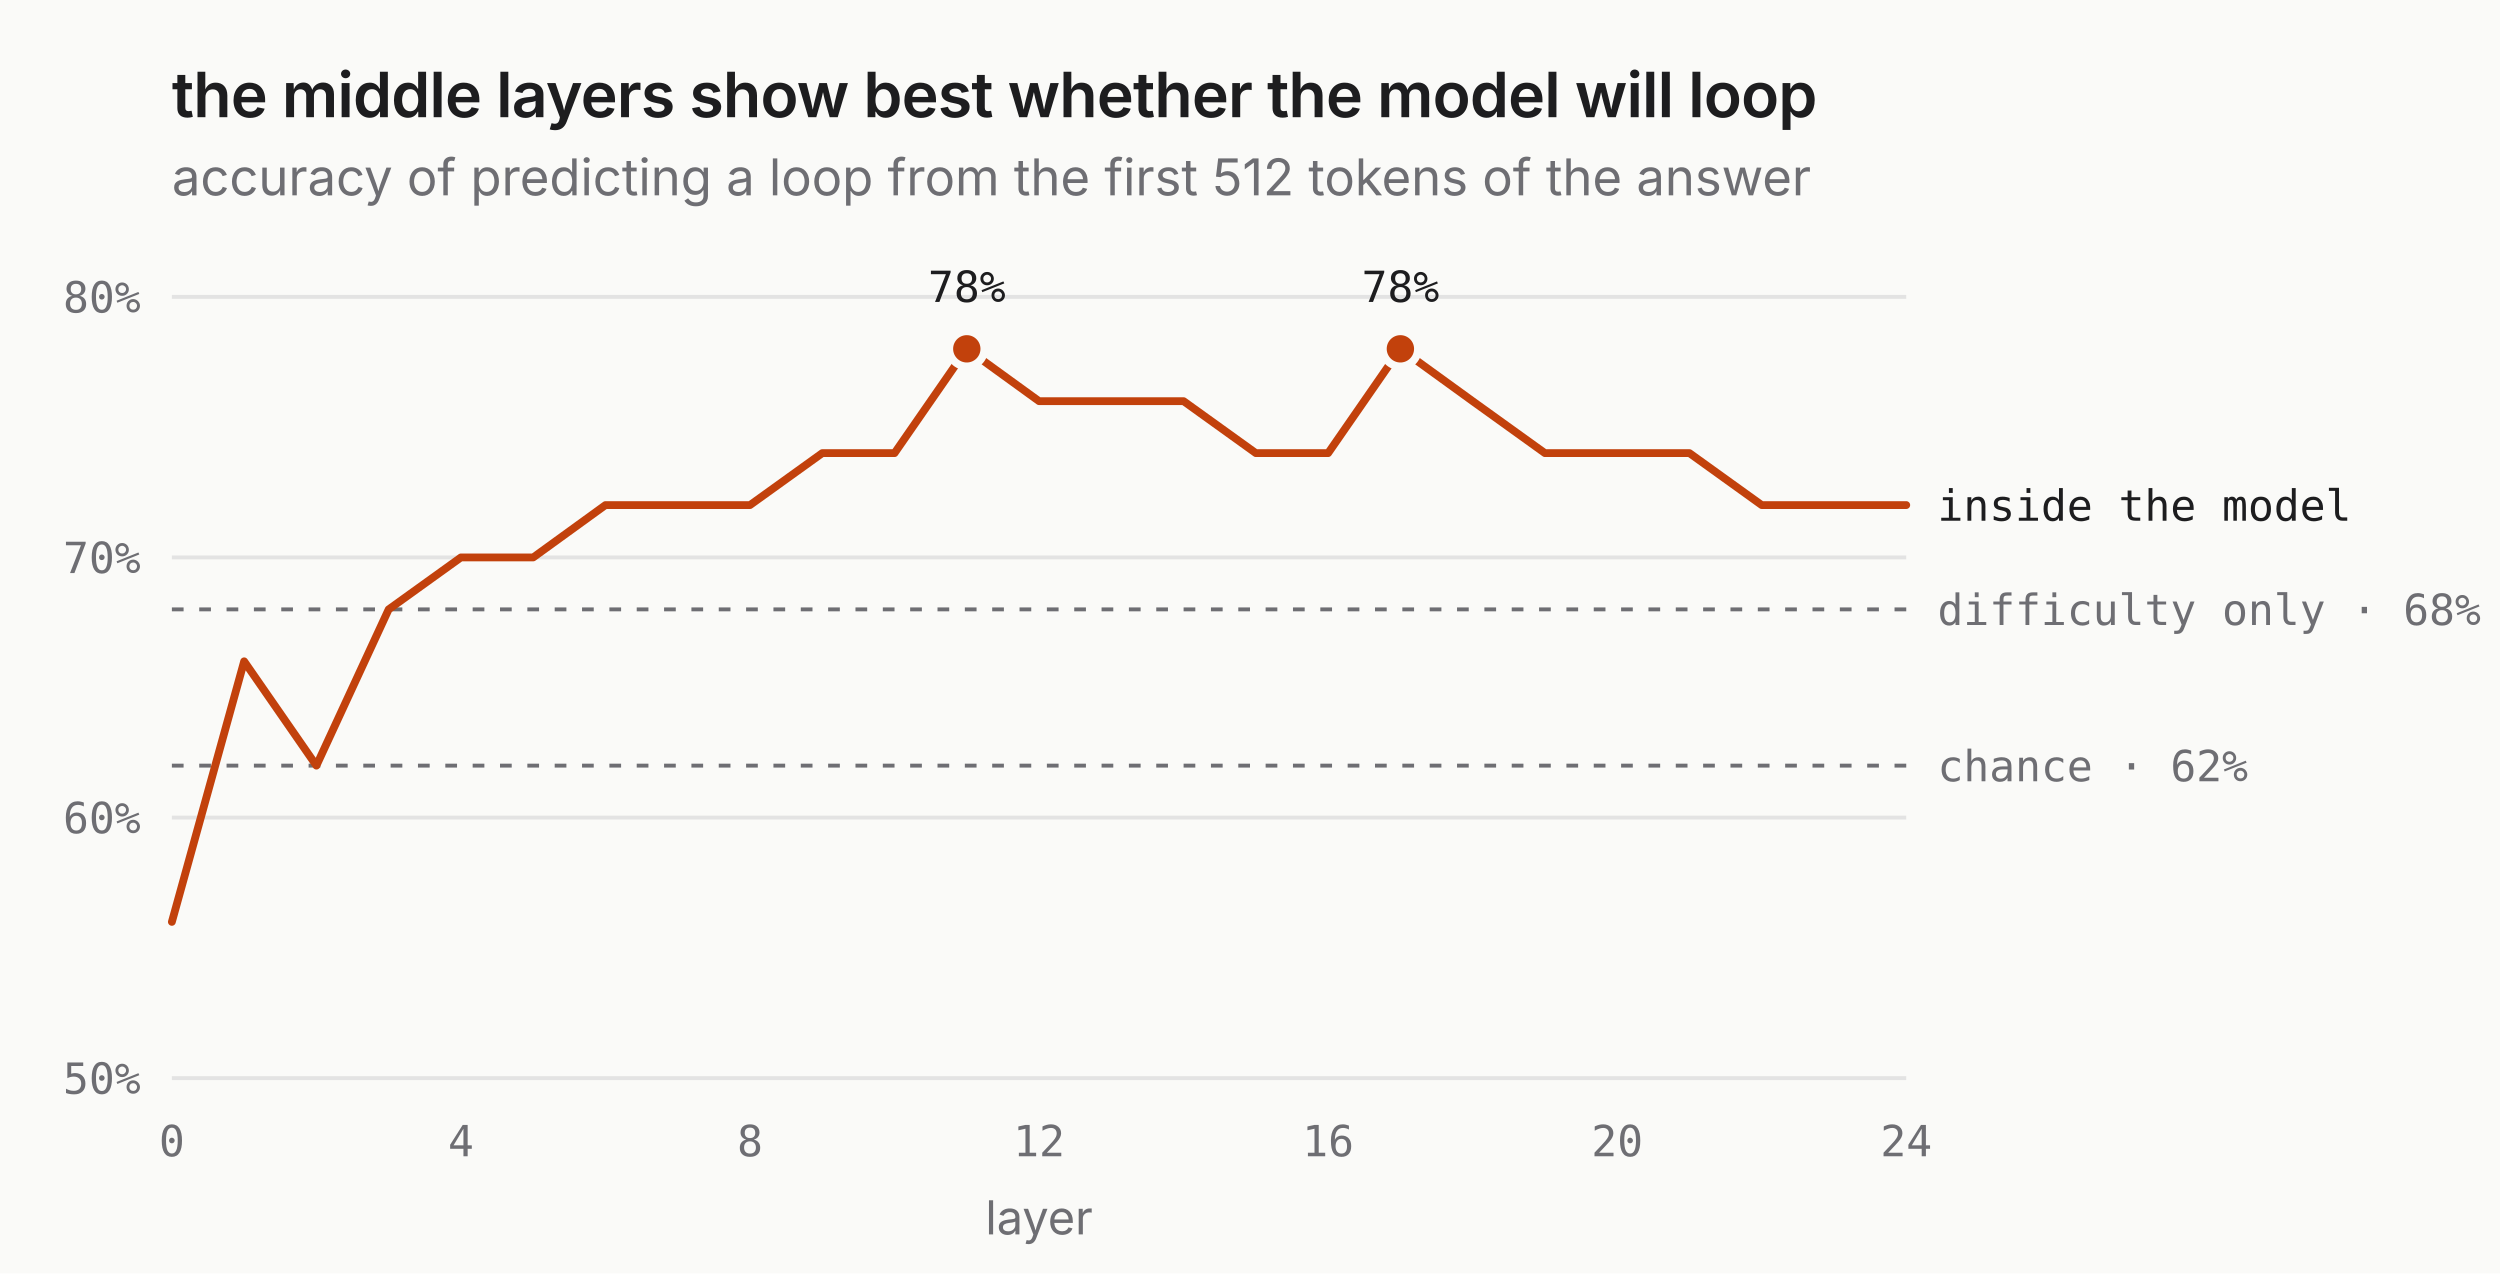
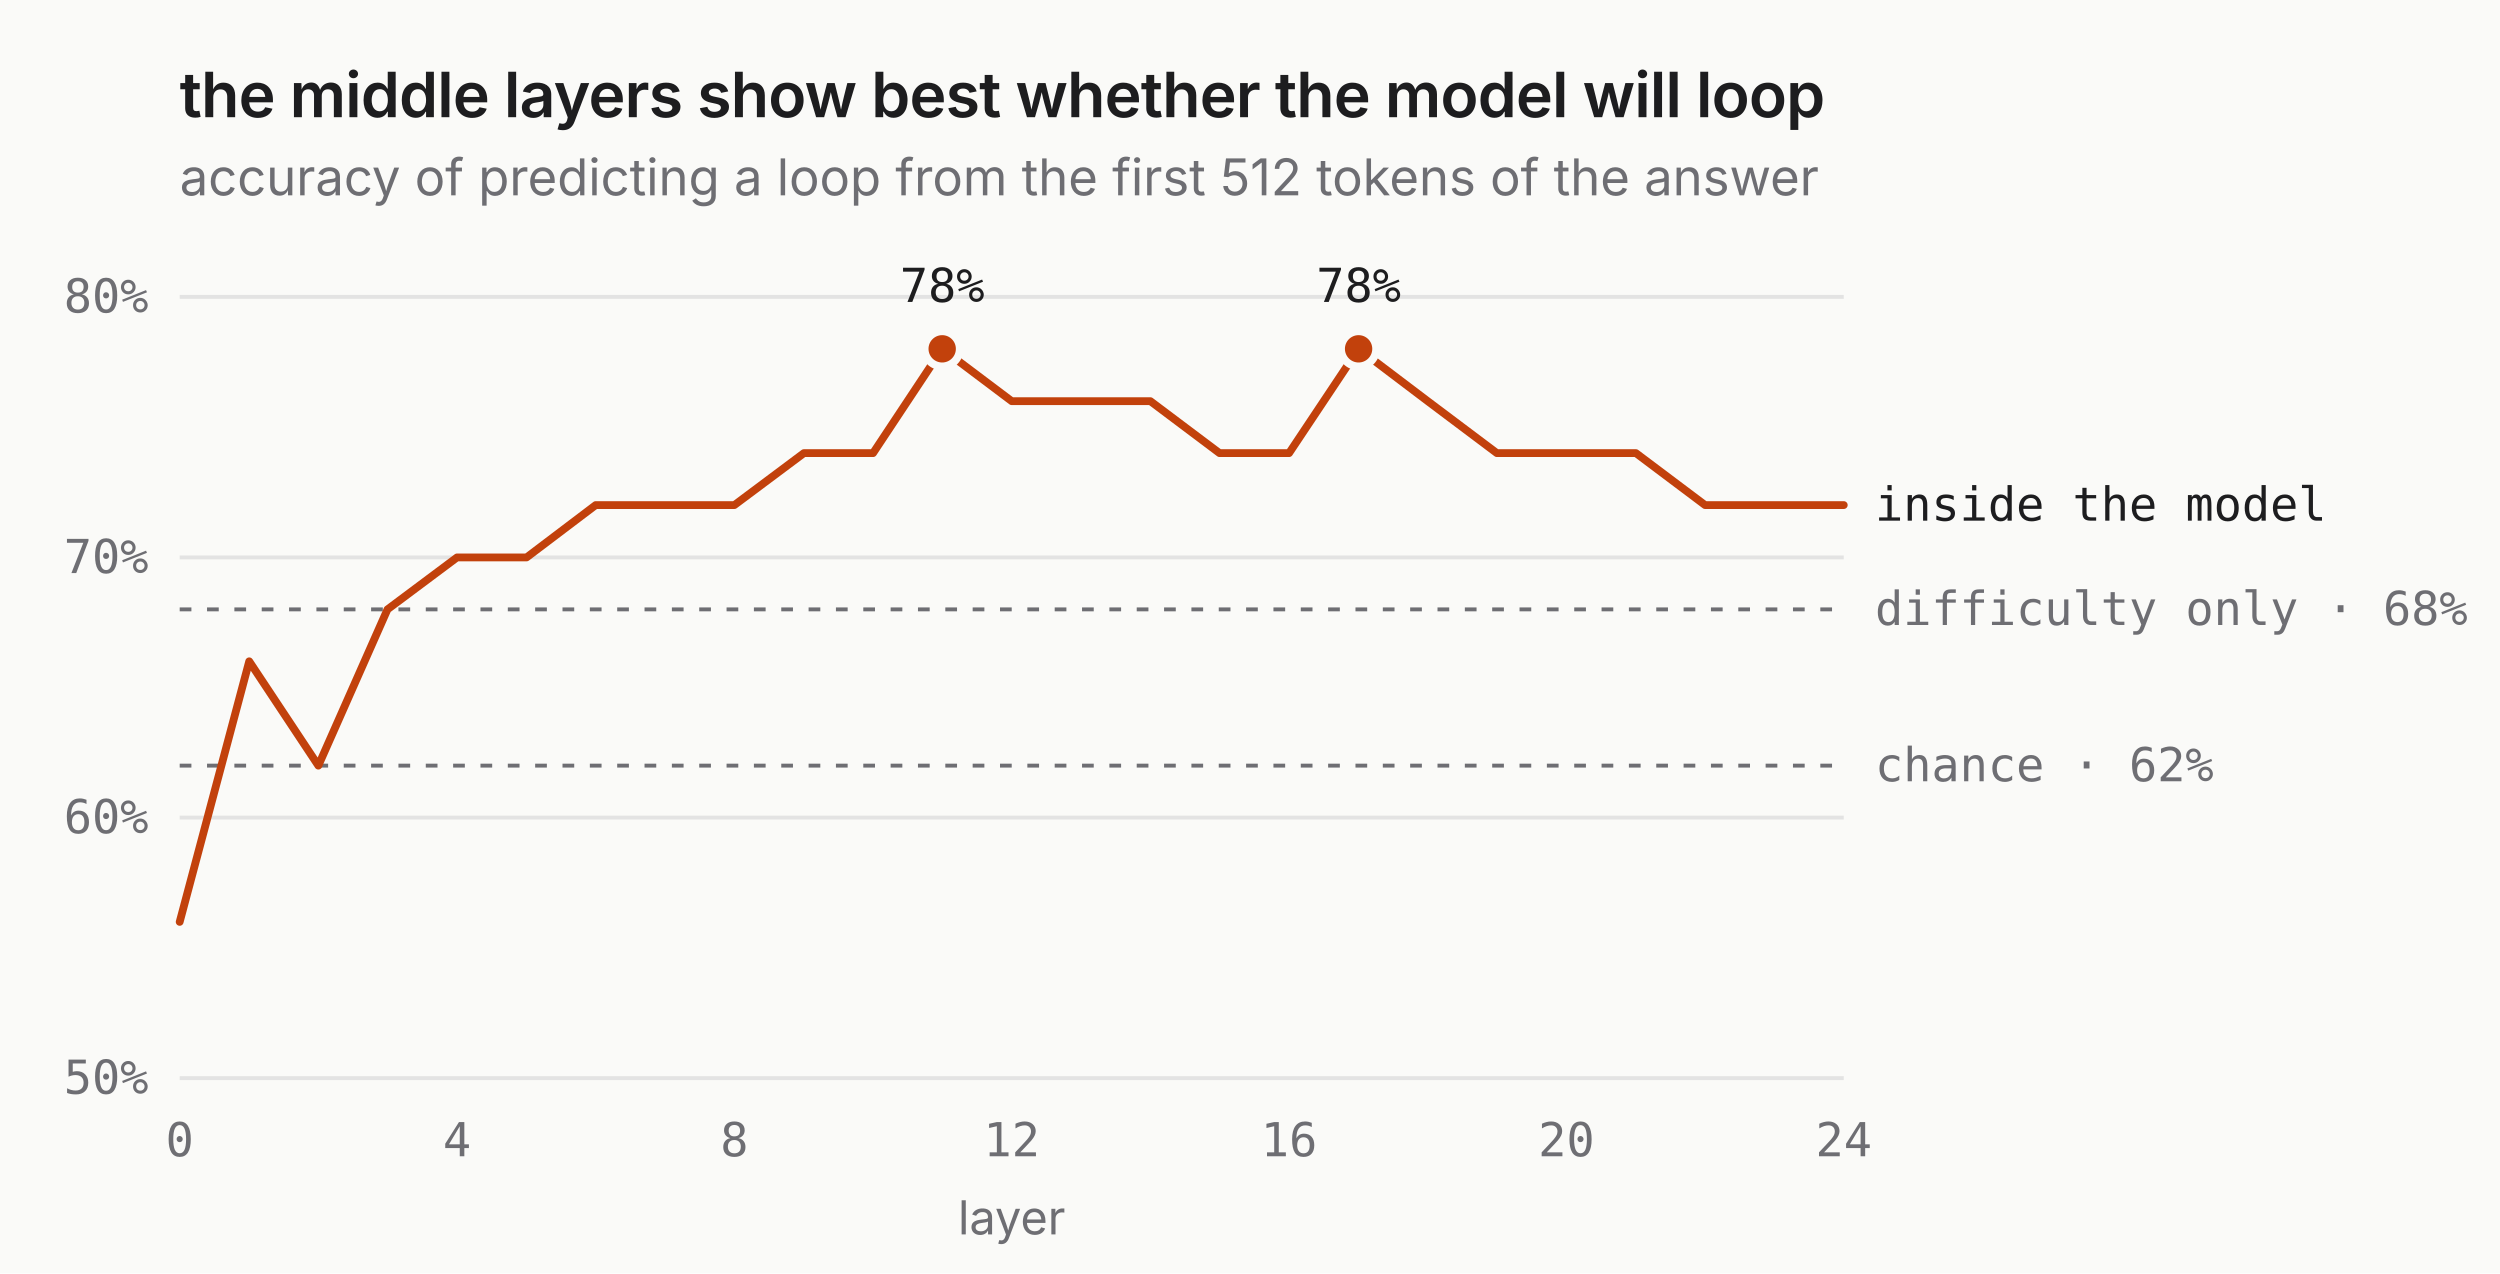
<svg xmlns="http://www.w3.org/2000/svg" viewBox="0 0 640 326" width="640" height="326" role="img" aria-label="the middle layers show best whether the model will loop">
  <rect width="640" height="326" fill="var(--bg, #fafaf8)" />
-   <text x="44" y="30" font-family="Geist, system-ui, -apple-system, 'Segoe UI', sans-serif" font-size="16" font-weight="600" fill="var(--ink, #1d1d1f)" letter-spacing="-0.2">the middle layers show best whether the model will loop</text>
-   <text x="44" y="50" font-family="Geist, system-ui, -apple-system, 'Segoe UI', sans-serif" font-size="13" fill="var(--grey, #6e6e73)">accuracy of predicting a loop from the first 512 tokens of the answer</text>
-   <line x1="44" x2="488" y1="276.0" y2="276.0" stroke="var(--hair, rgba(29,29,31,0.10))" />
-   <text x="36" y="280.0" text-anchor="end" font-family="'Geist Mono', ui-monospace, 'SF Mono', Consolas, monospace" font-size="11" fill="var(--grey, #6e6e73)">50%</text>
-   <line x1="44" x2="488" y1="209.3" y2="209.3" stroke="var(--hair, rgba(29,29,31,0.10))" />
-   <text x="36" y="213.3" text-anchor="end" font-family="'Geist Mono', ui-monospace, 'SF Mono', Consolas, monospace" font-size="11" fill="var(--grey, #6e6e73)">60%</text>
-   <line x1="44" x2="488" y1="142.7" y2="142.7" stroke="var(--hair, rgba(29,29,31,0.10))" />
-   <text x="36" y="146.7" text-anchor="end" font-family="'Geist Mono', ui-monospace, 'SF Mono', Consolas, monospace" font-size="11" fill="var(--grey, #6e6e73)">70%</text>
-   <line x1="44" x2="488" y1="76.0" y2="76.0" stroke="var(--hair, rgba(29,29,31,0.10))" />
-   <text x="36" y="80.0" text-anchor="end" font-family="'Geist Mono', ui-monospace, 'SF Mono', Consolas, monospace" font-size="11" fill="var(--grey, #6e6e73)">80%</text>
-   <text x="44.0" y="296" text-anchor="middle" font-family="'Geist Mono', ui-monospace, 'SF Mono', Consolas, monospace" font-size="11" fill="var(--grey, #6e6e73)">0</text>
-   <text x="118.0" y="296" text-anchor="middle" font-family="'Geist Mono', ui-monospace, 'SF Mono', Consolas, monospace" font-size="11" fill="var(--grey, #6e6e73)">4</text>
-   <text x="192.0" y="296" text-anchor="middle" font-family="'Geist Mono', ui-monospace, 'SF Mono', Consolas, monospace" font-size="11" fill="var(--grey, #6e6e73)">8</text>
-   <text x="266.0" y="296" text-anchor="middle" font-family="'Geist Mono', ui-monospace, 'SF Mono', Consolas, monospace" font-size="11" fill="var(--grey, #6e6e73)">12</text>
-   <text x="340.0" y="296" text-anchor="middle" font-family="'Geist Mono', ui-monospace, 'SF Mono', Consolas, monospace" font-size="11" fill="var(--grey, #6e6e73)">16</text>
-   <text x="414.0" y="296" text-anchor="middle" font-family="'Geist Mono', ui-monospace, 'SF Mono', Consolas, monospace" font-size="11" fill="var(--grey, #6e6e73)">20</text>
-   <text x="488.0" y="296" text-anchor="middle" font-family="'Geist Mono', ui-monospace, 'SF Mono', Consolas, monospace" font-size="11" fill="var(--grey, #6e6e73)">24</text>
-   <text x="266.0" y="316" text-anchor="middle" font-family="Geist, system-ui, -apple-system, 'Segoe UI', sans-serif" font-size="12" fill="var(--grey, #6e6e73)">layer</text>
-   <line x1="44" x2="488" y1="196.0" y2="196.0" stroke="var(--grey, #6e6e73)" stroke-width="1" stroke-dasharray="3 4" />
-   <text x="496" y="200.0" font-family="'Geist Mono', ui-monospace, 'SF Mono', Consolas, monospace" font-size="11" fill="var(--grey, #6e6e73)">chance · 62%</text>
-   <line x1="44" x2="488" y1="156.0" y2="156.0" stroke="var(--grey, #6e6e73)" stroke-width="1" stroke-dasharray="3 4" />
-   <text x="496" y="160.0" font-family="'Geist Mono', ui-monospace, 'SF Mono', Consolas, monospace" font-size="11" fill="var(--grey, #6e6e73)">difficulty only · 68%</text>
-   <polyline points="44.0,236.0 62.5,169.3 81.0,196.0 99.5,156.0 118.0,142.7 136.5,142.7 155.0,129.3 173.5,129.3 192.0,129.3 210.5,116.0 229.0,116.0 247.5,89.3 266.0,102.7 284.5,102.7 303.0,102.7 321.5,116.0 340.0,116.0 358.5,89.3 377.0,102.7 395.5,116.0 414.0,116.0 432.5,116.0 451.0,129.3 469.5,129.3 488.0,129.3" fill="none" stroke="var(--chart-acc, #c2410c)" stroke-width="2" stroke-linejoin="round" stroke-linecap="round" />
-   <text x="496" y="133.3" font-family="'Geist Mono', ui-monospace, 'SF Mono', Consolas, monospace" font-size="11" fill="var(--ink, #1d1d1f)">inside the model</text>
-   <circle cx="44.0" cy="236.0" r="9" fill="transparent" />
-   <circle cx="62.5" cy="169.3" r="9" fill="transparent" />
-   <circle cx="81.0" cy="196.0" r="9" fill="transparent" />
-   <circle cx="99.5" cy="156.0" r="9" fill="transparent" />
-   <circle cx="118.0" cy="142.7" r="9" fill="transparent" />
-   <circle cx="136.5" cy="142.7" r="9" fill="transparent" />
-   <circle cx="155.0" cy="129.3" r="9" fill="transparent" />
-   <circle cx="173.5" cy="129.3" r="9" fill="transparent" />
-   <circle cx="192.0" cy="129.3" r="9" fill="transparent" />
-   <circle cx="210.5" cy="116.0" r="9" fill="transparent" />
-   <circle cx="229.0" cy="116.0" r="9" fill="transparent" />
-   <circle cx="247.5" cy="89.3" r="9" fill="transparent" />
-   <circle cx="266.0" cy="102.7" r="9" fill="transparent" />
-   <circle cx="284.5" cy="102.7" r="9" fill="transparent" />
-   <circle cx="303.0" cy="102.7" r="9" fill="transparent" />
-   <circle cx="321.5" cy="116.0" r="9" fill="transparent" />
-   <circle cx="340.0" cy="116.0" r="9" fill="transparent" />
-   <circle cx="358.5" cy="89.3" r="9" fill="transparent" />
-   <circle cx="377.0" cy="102.7" r="9" fill="transparent" />
-   <circle cx="395.5" cy="116.0" r="9" fill="transparent" />
-   <circle cx="414.0" cy="116.0" r="9" fill="transparent" />
-   <circle cx="432.5" cy="116.0" r="9" fill="transparent" />
-   <circle cx="451.0" cy="129.3" r="9" fill="transparent" />
-   <circle cx="469.5" cy="129.3" r="9" fill="transparent" />
-   <circle cx="488.0" cy="129.3" r="9" fill="transparent" />
-   <circle cx="247.5" cy="89.3" r="4.5" fill="var(--chart-acc, #c2410c)" stroke="var(--bg, #fafaf8)" stroke-width="2" />
-   <text x="247.5" y="77.3" text-anchor="middle" font-family="'Geist Mono', ui-monospace, 'SF Mono', Consolas, monospace" font-size="11" fill="var(--ink, #1d1d1f)">78%</text>
-   <circle cx="358.5" cy="89.3" r="4.5" fill="var(--chart-acc, #c2410c)" stroke="var(--bg, #fafaf8)" stroke-width="2" />
-   <text x="358.5" y="77.3" text-anchor="middle" font-family="'Geist Mono', ui-monospace, 'SF Mono', Consolas, monospace" font-size="11" fill="var(--ink, #1d1d1f)">78%</text>
+   <text x="46" y="30" font-family="Geist, system-ui, -apple-system, 'Segoe UI', sans-serif" font-size="16" font-weight="600" fill="var(--ink, #1d1d1f)" letter-spacing="-0.2">the middle layers show best whether the model will loop</text>
+   <text x="46" y="50" font-family="Geist, system-ui, -apple-system, 'Segoe UI', sans-serif" font-size="13" fill="var(--grey, #6e6e73)">accuracy of predicting a loop from the first 512 tokens of the answer</text>
+   <line x1="46" x2="472" y1="276.0" y2="276.0" stroke="var(--hair, rgba(29,29,31,0.10))" />
+   <text x="38" y="280.0" text-anchor="end" font-family="'Geist Mono', ui-monospace, 'SF Mono', Consolas, monospace" font-size="12" fill="var(--grey, #6e6e73)">50%</text>
+   <line x1="46" x2="472" y1="209.3" y2="209.3" stroke="var(--hair, rgba(29,29,31,0.10))" />
+   <text x="38" y="213.3" text-anchor="end" font-family="'Geist Mono', ui-monospace, 'SF Mono', Consolas, monospace" font-size="12" fill="var(--grey, #6e6e73)">60%</text>
+   <line x1="46" x2="472" y1="142.7" y2="142.7" stroke="var(--hair, rgba(29,29,31,0.10))" />
+   <text x="38" y="146.7" text-anchor="end" font-family="'Geist Mono', ui-monospace, 'SF Mono', Consolas, monospace" font-size="12" fill="var(--grey, #6e6e73)">70%</text>
+   <line x1="46" x2="472" y1="76.0" y2="76.0" stroke="var(--hair, rgba(29,29,31,0.10))" />
+   <text x="38" y="80.0" text-anchor="end" font-family="'Geist Mono', ui-monospace, 'SF Mono', Consolas, monospace" font-size="12" fill="var(--grey, #6e6e73)">80%</text>
+   <text x="46.0" y="296" text-anchor="middle" font-family="'Geist Mono', ui-monospace, 'SF Mono', Consolas, monospace" font-size="12" fill="var(--grey, #6e6e73)">0</text>
+   <text x="117.0" y="296" text-anchor="middle" font-family="'Geist Mono', ui-monospace, 'SF Mono', Consolas, monospace" font-size="12" fill="var(--grey, #6e6e73)">4</text>
+   <text x="188.0" y="296" text-anchor="middle" font-family="'Geist Mono', ui-monospace, 'SF Mono', Consolas, monospace" font-size="12" fill="var(--grey, #6e6e73)">8</text>
+   <text x="259.0" y="296" text-anchor="middle" font-family="'Geist Mono', ui-monospace, 'SF Mono', Consolas, monospace" font-size="12" fill="var(--grey, #6e6e73)">12</text>
+   <text x="330.0" y="296" text-anchor="middle" font-family="'Geist Mono', ui-monospace, 'SF Mono', Consolas, monospace" font-size="12" fill="var(--grey, #6e6e73)">16</text>
+   <text x="401.0" y="296" text-anchor="middle" font-family="'Geist Mono', ui-monospace, 'SF Mono', Consolas, monospace" font-size="12" fill="var(--grey, #6e6e73)">20</text>
+   <text x="472.0" y="296" text-anchor="middle" font-family="'Geist Mono', ui-monospace, 'SF Mono', Consolas, monospace" font-size="12" fill="var(--grey, #6e6e73)">24</text>
+   <text x="259.0" y="316" text-anchor="middle" font-family="Geist, system-ui, -apple-system, 'Segoe UI', sans-serif" font-size="12" fill="var(--grey, #6e6e73)">layer</text>
+   <line x1="46" x2="472" y1="196.0" y2="196.0" stroke="var(--grey, #6e6e73)" stroke-width="1" stroke-dasharray="3 4" />
+   <text x="480" y="200.0" font-family="'Geist Mono', ui-monospace, 'SF Mono', Consolas, monospace" font-size="12" fill="var(--grey, #6e6e73)">chance · 62%</text>
+   <line x1="46" x2="472" y1="156.0" y2="156.0" stroke="var(--grey, #6e6e73)" stroke-width="1" stroke-dasharray="3 4" />
+   <text x="480" y="160.0" font-family="'Geist Mono', ui-monospace, 'SF Mono', Consolas, monospace" font-size="12" fill="var(--grey, #6e6e73)">difficulty only · 68%</text>
+   <polyline points="46.0,236.0 63.8,169.3 81.5,196.0 99.2,156.0 117.0,142.7 134.8,142.7 152.5,129.3 170.2,129.3 188.0,129.3 205.8,116.0 223.5,116.0 241.2,89.3 259.0,102.7 276.8,102.7 294.5,102.7 312.2,116.0 330.0,116.0 347.8,89.3 365.5,102.7 383.2,116.0 401.0,116.0 418.8,116.0 436.5,129.3 454.2,129.3 472.0,129.3" fill="none" stroke="var(--chart-acc, #c2410c)" stroke-width="2" stroke-linejoin="round" stroke-linecap="round" />
+   <text x="480" y="133.3" font-family="'Geist Mono', ui-monospace, 'SF Mono', Consolas, monospace" font-size="12" fill="var(--ink, #1d1d1f)">inside the model</text>
+   <circle cx="46.0" cy="236.0" r="9" fill="transparent" />
+   <circle cx="63.8" cy="169.3" r="9" fill="transparent" />
+   <circle cx="81.5" cy="196.0" r="9" fill="transparent" />
+   <circle cx="99.2" cy="156.0" r="9" fill="transparent" />
+   <circle cx="117.0" cy="142.7" r="9" fill="transparent" />
+   <circle cx="134.8" cy="142.7" r="9" fill="transparent" />
+   <circle cx="152.5" cy="129.3" r="9" fill="transparent" />
+   <circle cx="170.2" cy="129.3" r="9" fill="transparent" />
+   <circle cx="188.0" cy="129.3" r="9" fill="transparent" />
+   <circle cx="205.8" cy="116.0" r="9" fill="transparent" />
+   <circle cx="223.5" cy="116.0" r="9" fill="transparent" />
+   <circle cx="241.2" cy="89.3" r="9" fill="transparent" />
+   <circle cx="259.0" cy="102.7" r="9" fill="transparent" />
+   <circle cx="276.8" cy="102.7" r="9" fill="transparent" />
+   <circle cx="294.5" cy="102.7" r="9" fill="transparent" />
+   <circle cx="312.2" cy="116.0" r="9" fill="transparent" />
+   <circle cx="330.0" cy="116.0" r="9" fill="transparent" />
+   <circle cx="347.8" cy="89.3" r="9" fill="transparent" />
+   <circle cx="365.5" cy="102.7" r="9" fill="transparent" />
+   <circle cx="383.2" cy="116.0" r="9" fill="transparent" />
+   <circle cx="401.0" cy="116.0" r="9" fill="transparent" />
+   <circle cx="418.8" cy="116.0" r="9" fill="transparent" />
+   <circle cx="436.5" cy="129.3" r="9" fill="transparent" />
+   <circle cx="454.2" cy="129.3" r="9" fill="transparent" />
+   <circle cx="472.0" cy="129.3" r="9" fill="transparent" />
+   <circle cx="241.2" cy="89.3" r="4.5" fill="var(--chart-acc, #c2410c)" stroke="var(--bg, #fafaf8)" stroke-width="2" />
+   <text x="241.2" y="77.3" text-anchor="middle" font-family="'Geist Mono', ui-monospace, 'SF Mono', Consolas, monospace" font-size="12" fill="var(--ink, #1d1d1f)">78%</text>
+   <circle cx="347.8" cy="89.3" r="4.5" fill="var(--chart-acc, #c2410c)" stroke="var(--bg, #fafaf8)" stroke-width="2" />
+   <text x="347.8" y="77.3" text-anchor="middle" font-family="'Geist Mono', ui-monospace, 'SF Mono', Consolas, monospace" font-size="12" fill="var(--ink, #1d1d1f)">78%</text>
</svg>
